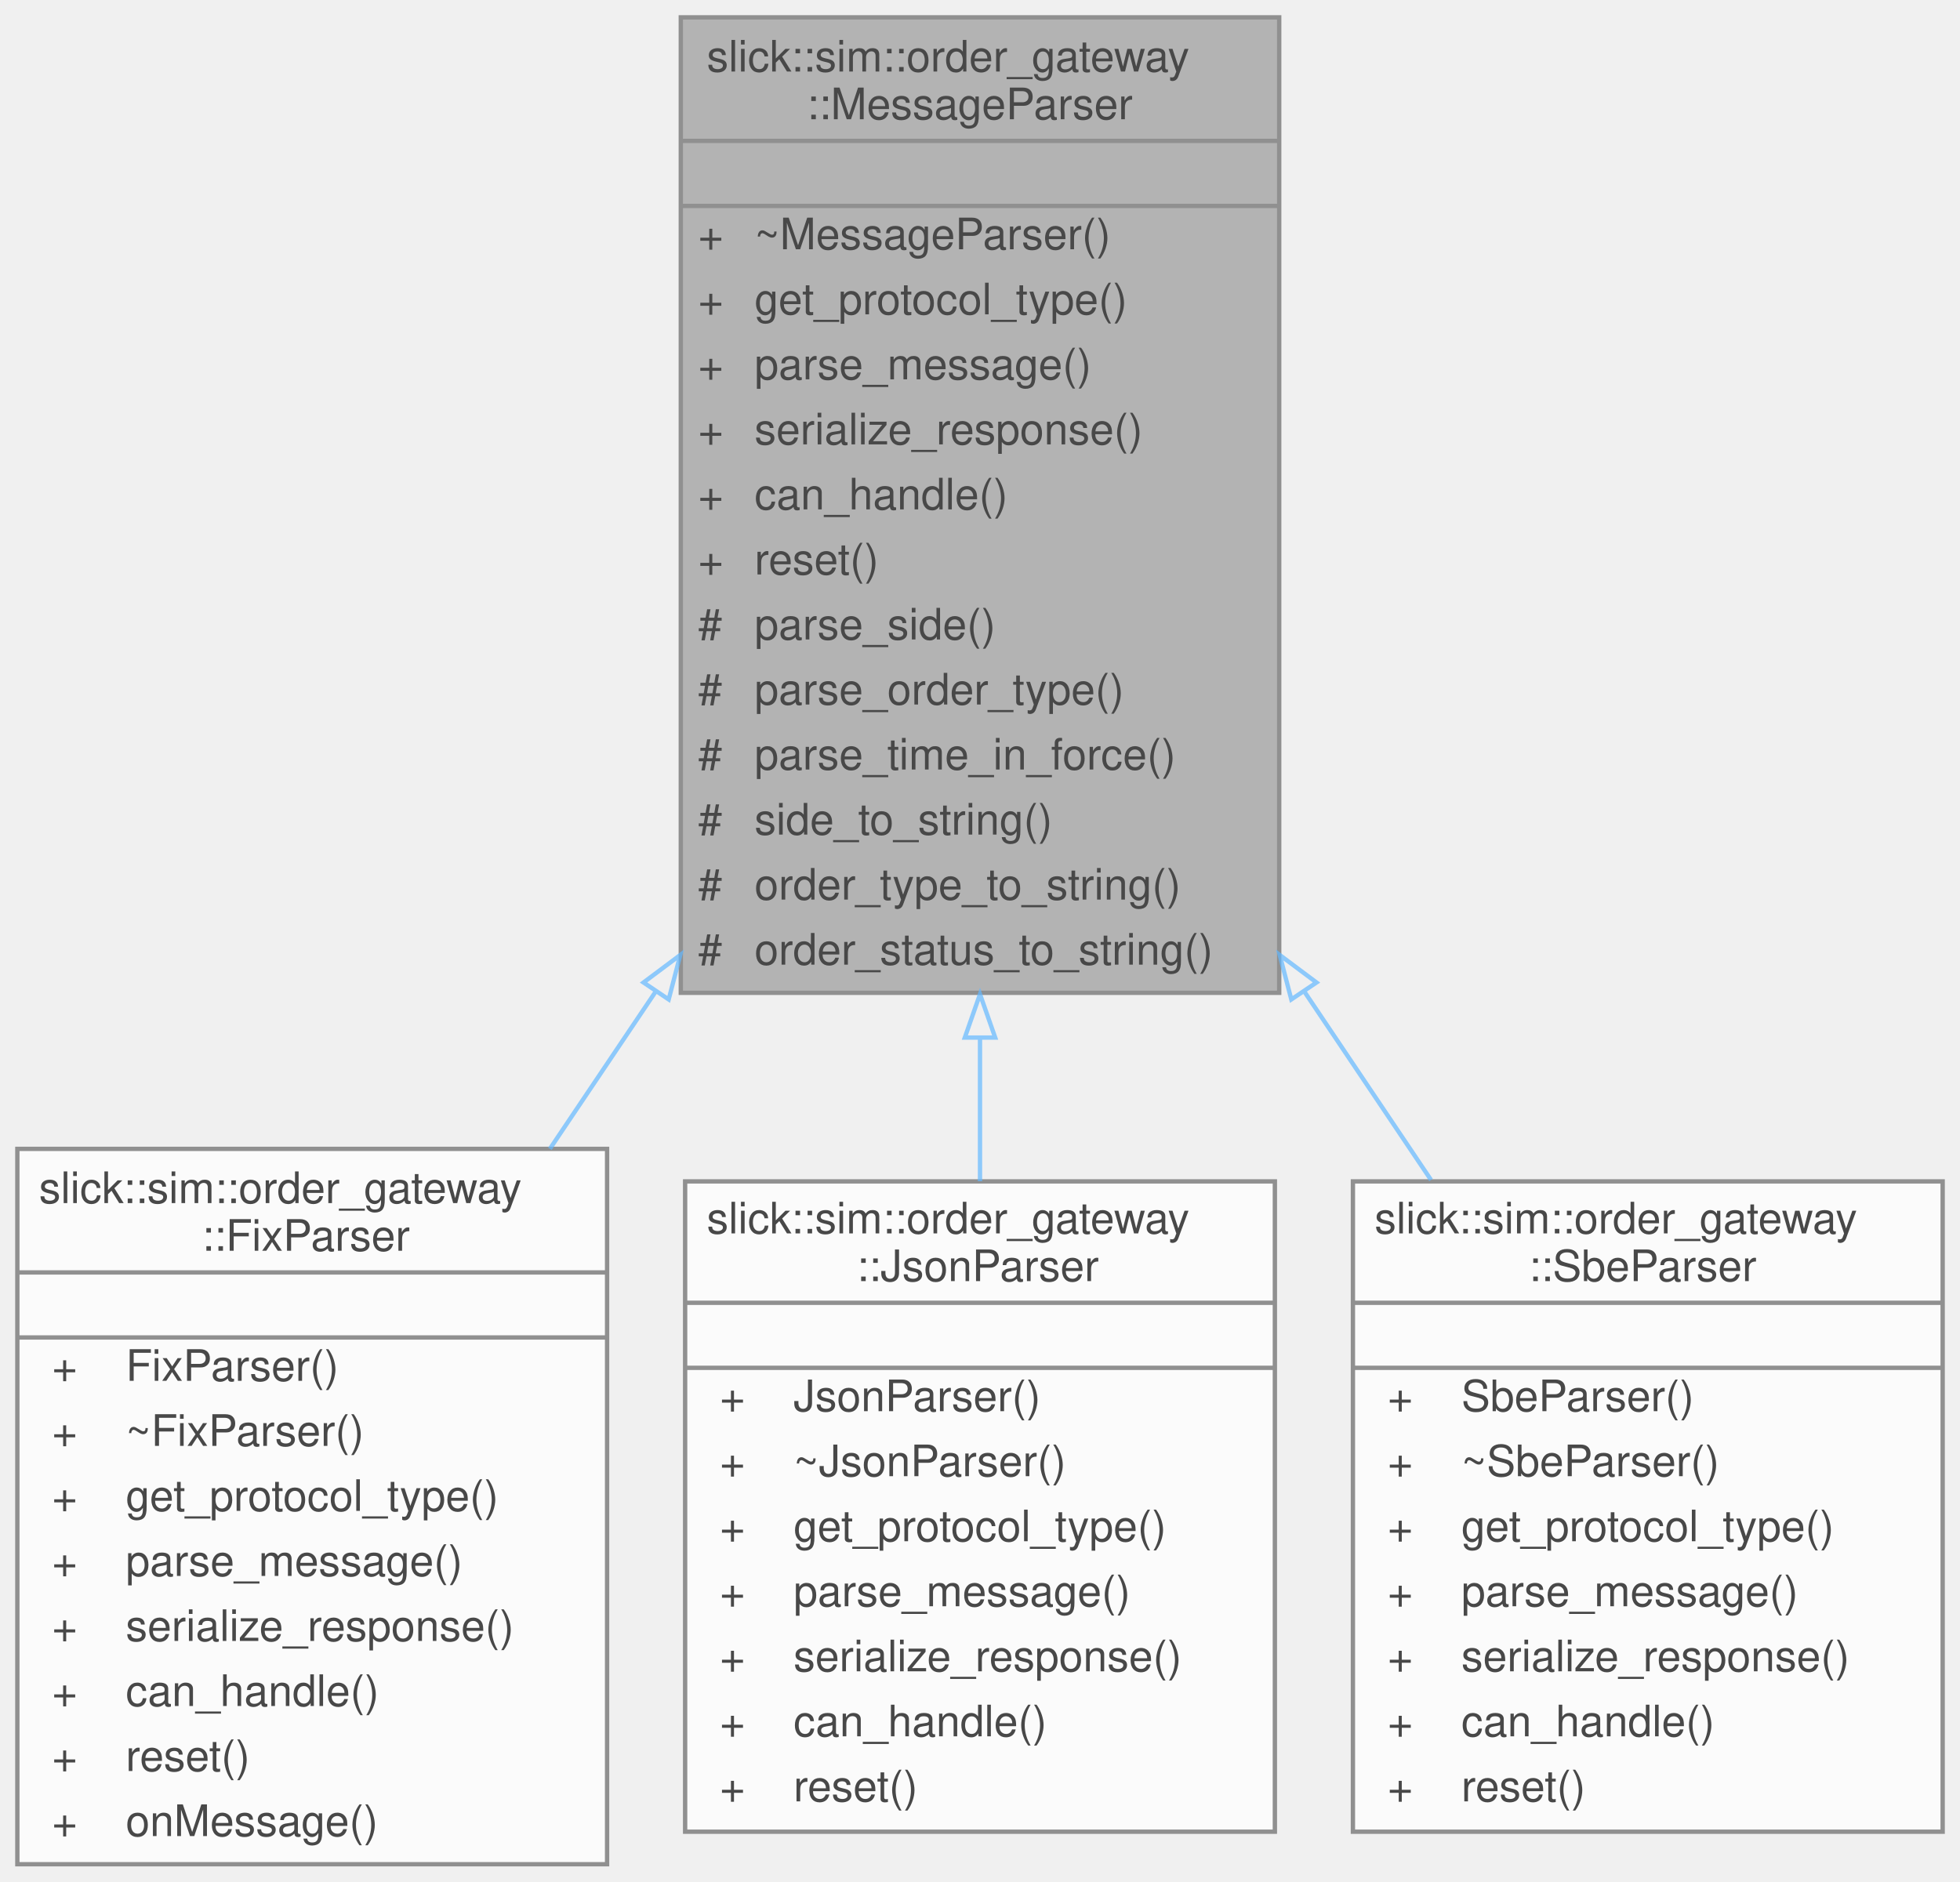
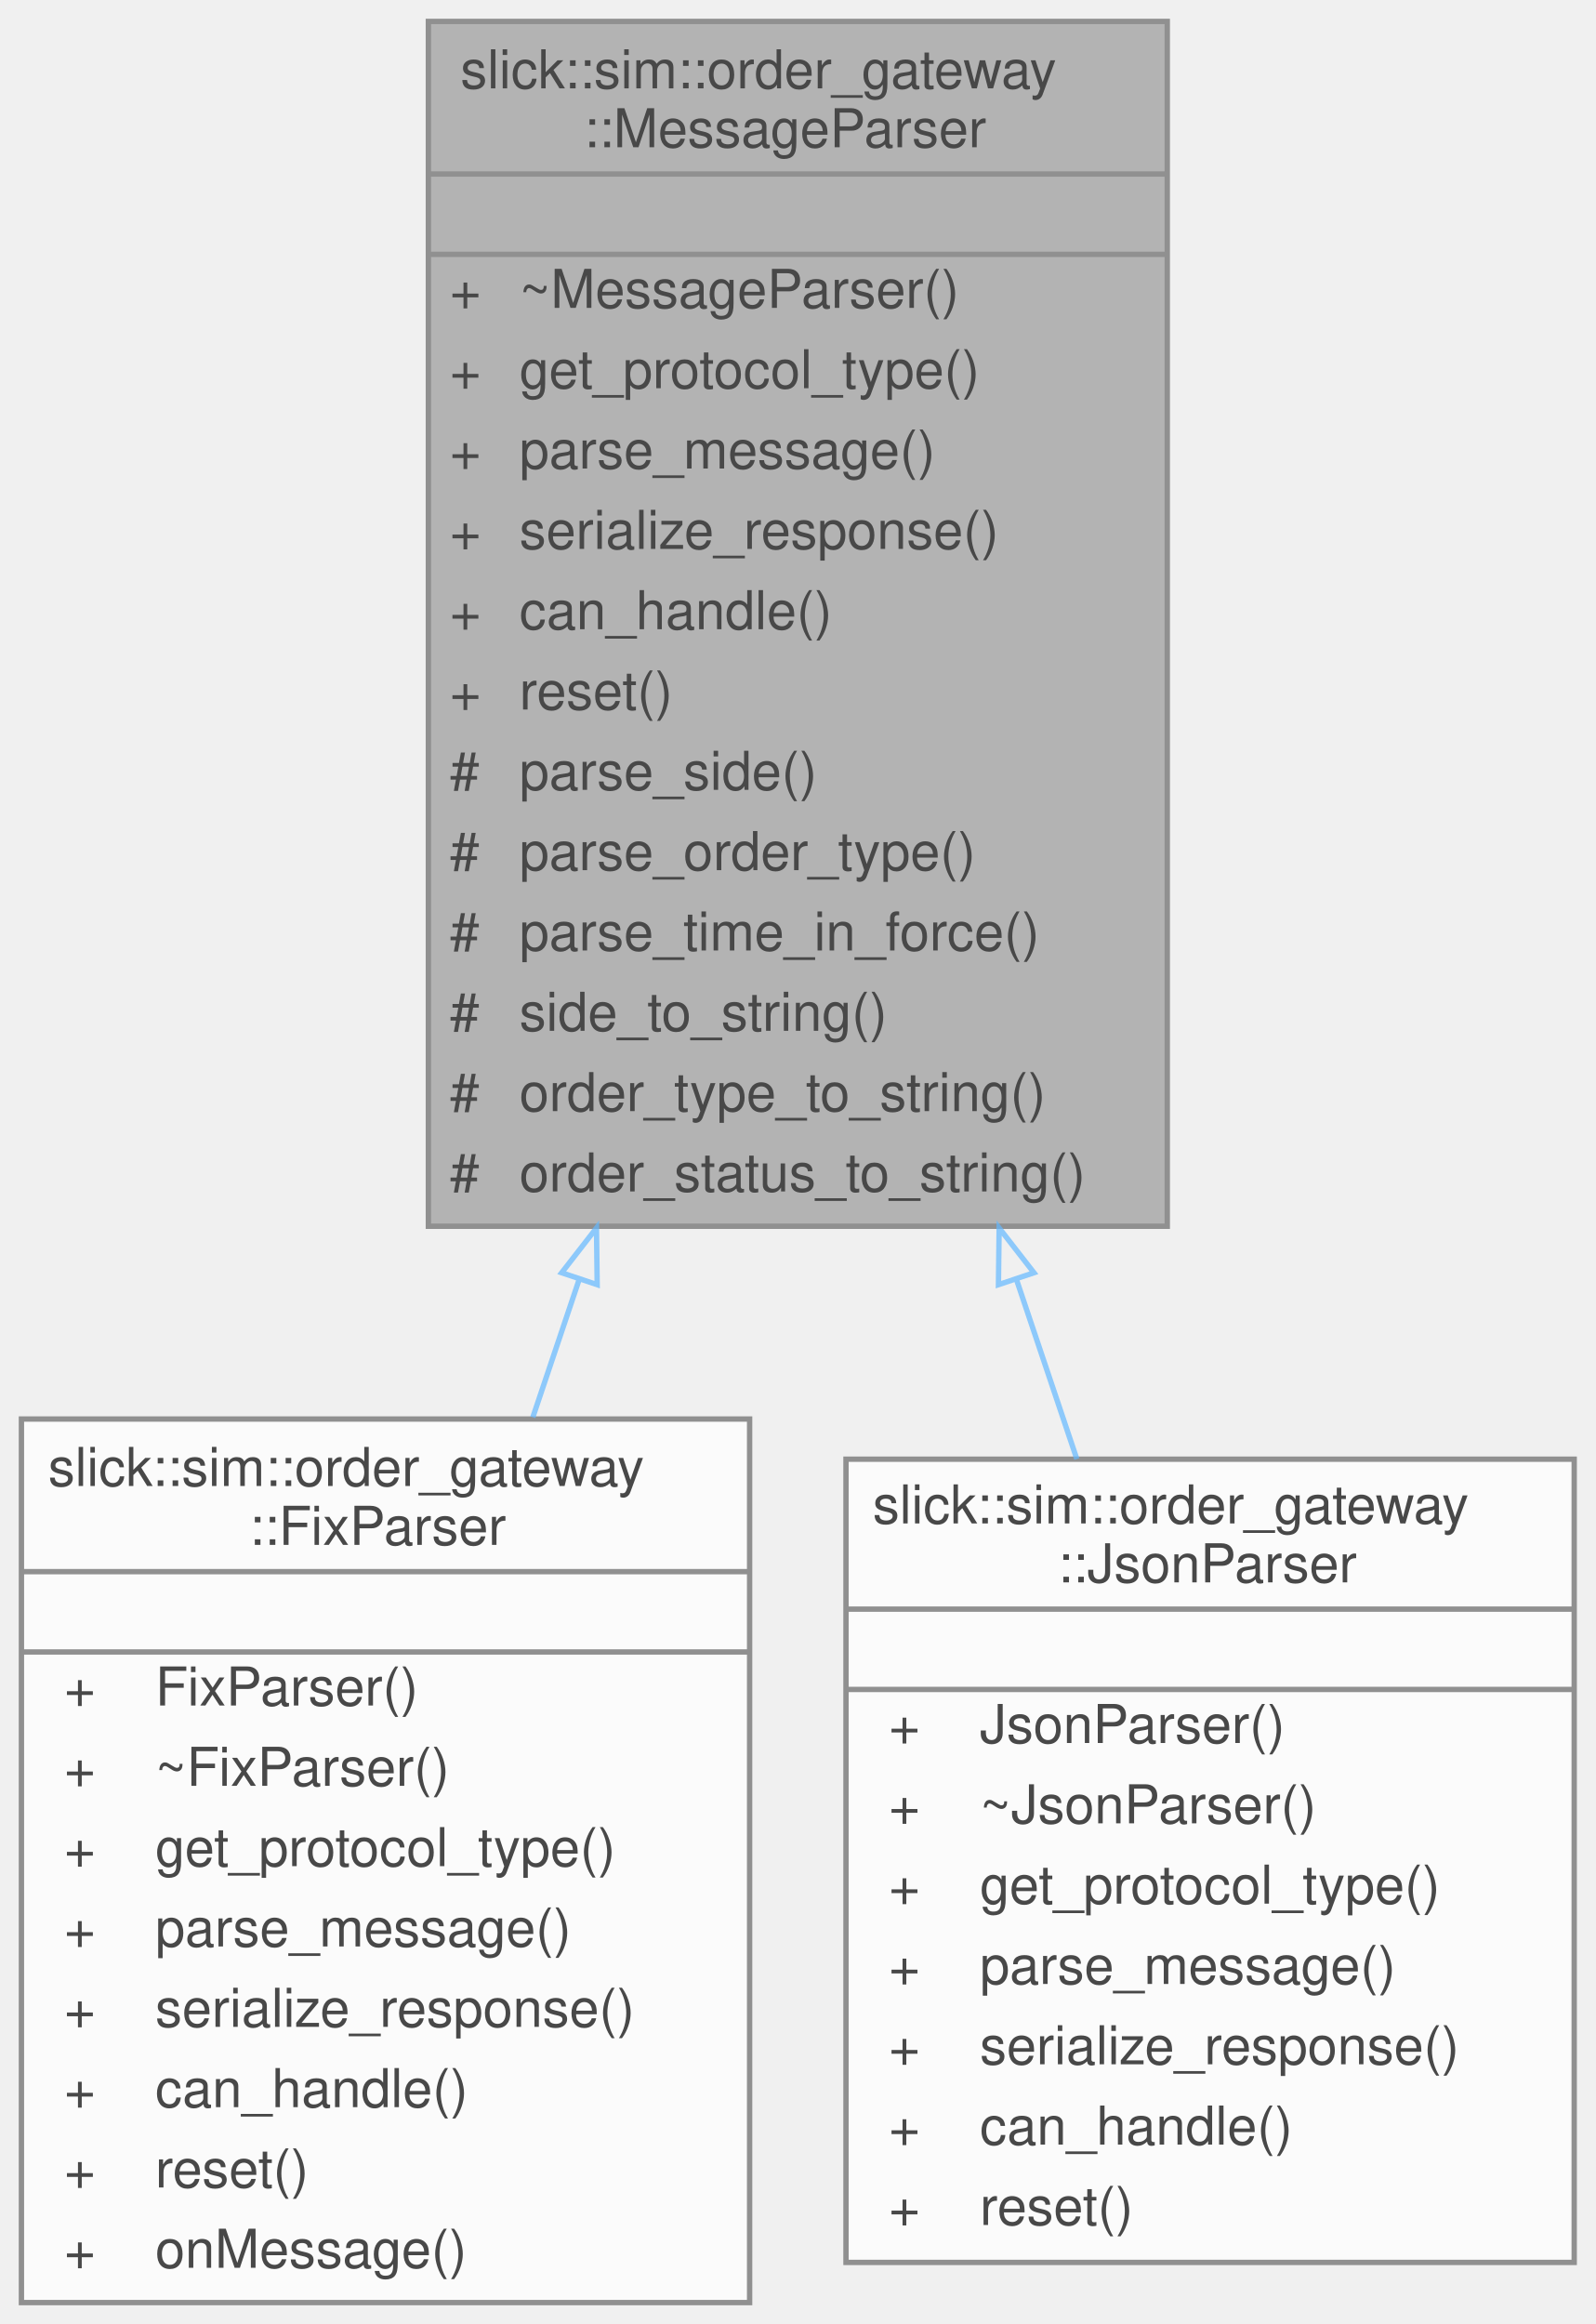
- <svg xmlns="http://www.w3.org/2000/svg" xmlns:xlink="http://www.w3.org/1999/xlink" width="452pt" height="434pt" viewBox="0.00 0.00 452.00 434.00">
+ <svg xmlns="http://www.w3.org/2000/svg" xmlns:xlink="http://www.w3.org/1999/xlink" width="298pt" height="434pt" viewBox="0.00 0.00 298.00 434.00">
  <svg id="main" version="1.1" xml:space="preserve">
    <style type="text/css">
.node, .edge {opacity: 0.7;}
.node.selected, .edge.selected {opacity: 1;}
.edge:hover path { stroke: red; }
.edge:hover polygon { stroke: red; fill: red; }
</style>
    <svg id="graph" class="graph">
      <g id="graph0" class="graph" transform="scale(1 1) rotate(0) translate(4 430)">
        <g id="Node000001" class="node">
          <g id="a_Node000001">
            <a xlink:title=" ">
-               <polygon fill="#999999" stroke="transparent" points="291,-426 153,-426 153,-201 291,-201 291,-426" />
-               <text text-anchor="start" x="159" y="-413.5" font-family="Helvetica,sans-Serif" font-size="10.00">slick::sim::order_gateway</text>
-               <text text-anchor="start" x="182" y="-402.5" font-family="Helvetica,sans-Serif" font-size="10.00">::MessageParser</text>
-               <text text-anchor="start" x="220" y="-387.5" font-family="Helvetica,sans-Serif" font-size="10.00"> </text>
-               <text text-anchor="start" x="157" y="-372.5" font-family="Helvetica,sans-Serif" font-size="10.00">+</text>
-               <text text-anchor="start" x="170" y="-372.5" font-family="Helvetica,sans-Serif" font-size="10.00">~MessageParser()</text>
-               <text text-anchor="start" x="157" y="-357.5" font-family="Helvetica,sans-Serif" font-size="10.00">+</text>
-               <text text-anchor="start" x="170" y="-357.5" font-family="Helvetica,sans-Serif" font-size="10.00">get_protocol_type()</text>
-               <text text-anchor="start" x="157" y="-342.5" font-family="Helvetica,sans-Serif" font-size="10.00">+</text>
-               <text text-anchor="start" x="170" y="-342.5" font-family="Helvetica,sans-Serif" font-size="10.00">parse_message()</text>
-               <text text-anchor="start" x="157" y="-327.5" font-family="Helvetica,sans-Serif" font-size="10.00">+</text>
-               <text text-anchor="start" x="170" y="-327.5" font-family="Helvetica,sans-Serif" font-size="10.00">serialize_response()</text>
-               <text text-anchor="start" x="157" y="-312.5" font-family="Helvetica,sans-Serif" font-size="10.00">+</text>
-               <text text-anchor="start" x="170" y="-312.5" font-family="Helvetica,sans-Serif" font-size="10.00">can_handle()</text>
-               <text text-anchor="start" x="157" y="-297.5" font-family="Helvetica,sans-Serif" font-size="10.00">+</text>
-               <text text-anchor="start" x="170" y="-297.5" font-family="Helvetica,sans-Serif" font-size="10.00">reset()</text>
-               <text text-anchor="start" x="157" y="-282.5" font-family="Helvetica,sans-Serif" font-size="10.00">#</text>
-               <text text-anchor="start" x="170" y="-282.5" font-family="Helvetica,sans-Serif" font-size="10.00">parse_side()</text>
-               <text text-anchor="start" x="157" y="-267.5" font-family="Helvetica,sans-Serif" font-size="10.00">#</text>
-               <text text-anchor="start" x="170" y="-267.5" font-family="Helvetica,sans-Serif" font-size="10.00">parse_order_type()</text>
-               <text text-anchor="start" x="157" y="-252.5" font-family="Helvetica,sans-Serif" font-size="10.00">#</text>
-               <text text-anchor="start" x="170" y="-252.5" font-family="Helvetica,sans-Serif" font-size="10.00">parse_time_in_force()</text>
-               <text text-anchor="start" x="157" y="-237.5" font-family="Helvetica,sans-Serif" font-size="10.00">#</text>
-               <text text-anchor="start" x="170" y="-237.5" font-family="Helvetica,sans-Serif" font-size="10.00">side_to_string()</text>
-               <text text-anchor="start" x="157" y="-222.5" font-family="Helvetica,sans-Serif" font-size="10.00">#</text>
-               <text text-anchor="start" x="170" y="-222.5" font-family="Helvetica,sans-Serif" font-size="10.00">order_type_to_string()</text>
-               <text text-anchor="start" x="157" y="-207.5" font-family="Helvetica,sans-Serif" font-size="10.00">#</text>
-               <text text-anchor="start" x="170" y="-207.5" font-family="Helvetica,sans-Serif" font-size="10.00">order_status_to_string()</text>
-               <polygon fill="#666666" stroke="#666666" points="153,-397.5 153,-397.5 291,-397.5 291,-397.5 153,-397.5" />
-               <polygon fill="#666666" stroke="#666666" points="153,-382.5 153,-382.5 291,-382.5 291,-382.5 153,-382.5" />
-               <polygon fill="none" stroke="#666666" points="153,-201 153,-426 291,-426 291,-201 153,-201" />
+               <polygon fill="#999999" stroke="transparent" points="214,-426 76,-426 76,-201 214,-201 214,-426" />
+               <text text-anchor="start" x="82" y="-413.5" font-family="Helvetica,sans-Serif" font-size="10.00">slick::sim::order_gateway</text>
+               <text text-anchor="start" x="105" y="-402.5" font-family="Helvetica,sans-Serif" font-size="10.00">::MessageParser</text>
+               <text text-anchor="start" x="143" y="-387.5" font-family="Helvetica,sans-Serif" font-size="10.00"> </text>
+               <text text-anchor="start" x="80" y="-372.5" font-family="Helvetica,sans-Serif" font-size="10.00">+</text>
+               <text text-anchor="start" x="93" y="-372.5" font-family="Helvetica,sans-Serif" font-size="10.00">~MessageParser()</text>
+               <text text-anchor="start" x="80" y="-357.5" font-family="Helvetica,sans-Serif" font-size="10.00">+</text>
+               <text text-anchor="start" x="93" y="-357.5" font-family="Helvetica,sans-Serif" font-size="10.00">get_protocol_type()</text>
+               <text text-anchor="start" x="80" y="-342.5" font-family="Helvetica,sans-Serif" font-size="10.00">+</text>
+               <text text-anchor="start" x="93" y="-342.5" font-family="Helvetica,sans-Serif" font-size="10.00">parse_message()</text>
+               <text text-anchor="start" x="80" y="-327.5" font-family="Helvetica,sans-Serif" font-size="10.00">+</text>
+               <text text-anchor="start" x="93" y="-327.5" font-family="Helvetica,sans-Serif" font-size="10.00">serialize_response()</text>
+               <text text-anchor="start" x="80" y="-312.5" font-family="Helvetica,sans-Serif" font-size="10.00">+</text>
+               <text text-anchor="start" x="93" y="-312.5" font-family="Helvetica,sans-Serif" font-size="10.00">can_handle()</text>
+               <text text-anchor="start" x="80" y="-297.5" font-family="Helvetica,sans-Serif" font-size="10.00">+</text>
+               <text text-anchor="start" x="93" y="-297.5" font-family="Helvetica,sans-Serif" font-size="10.00">reset()</text>
+               <text text-anchor="start" x="80" y="-282.5" font-family="Helvetica,sans-Serif" font-size="10.00">#</text>
+               <text text-anchor="start" x="93" y="-282.5" font-family="Helvetica,sans-Serif" font-size="10.00">parse_side()</text>
+               <text text-anchor="start" x="80" y="-267.5" font-family="Helvetica,sans-Serif" font-size="10.00">#</text>
+               <text text-anchor="start" x="93" y="-267.5" font-family="Helvetica,sans-Serif" font-size="10.00">parse_order_type()</text>
+               <text text-anchor="start" x="80" y="-252.5" font-family="Helvetica,sans-Serif" font-size="10.00">#</text>
+               <text text-anchor="start" x="93" y="-252.5" font-family="Helvetica,sans-Serif" font-size="10.00">parse_time_in_force()</text>
+               <text text-anchor="start" x="80" y="-237.5" font-family="Helvetica,sans-Serif" font-size="10.00">#</text>
+               <text text-anchor="start" x="93" y="-237.5" font-family="Helvetica,sans-Serif" font-size="10.00">side_to_string()</text>
+               <text text-anchor="start" x="80" y="-222.5" font-family="Helvetica,sans-Serif" font-size="10.00">#</text>
+               <text text-anchor="start" x="93" y="-222.5" font-family="Helvetica,sans-Serif" font-size="10.00">order_type_to_string()</text>
+               <text text-anchor="start" x="80" y="-207.5" font-family="Helvetica,sans-Serif" font-size="10.00">#</text>
+               <text text-anchor="start" x="93" y="-207.5" font-family="Helvetica,sans-Serif" font-size="10.00">order_status_to_string()</text>
+               <polygon fill="#666666" stroke="#666666" points="76,-397.5 76,-397.5 214,-397.5 214,-397.5 76,-397.5" />
+               <polygon fill="#666666" stroke="#666666" points="76,-382.5 76,-382.5 214,-382.5 214,-382.5 76,-382.5" />
+               <polygon fill="none" stroke="#666666" points="76,-201 76,-426 214,-426 214,-201 76,-201" />
            </a>
          </g>
        </g>
        <g id="Node000002" class="node">
          <g id="a_Node000002">
            <a xlink:href="classslick_1_1sim_1_1order__gateway_1_1FixParser.html" target="_top" xlink:title=" ">
              <polygon fill="white" stroke="transparent" points="136,-165 0,-165 0,0 136,0 136,-165" />
              <text text-anchor="start" x="5" y="-152.5" font-family="Helvetica,sans-Serif" font-size="10.00">slick::sim::order_gateway</text>
              <text text-anchor="start" x="42.5" y="-141.5" font-family="Helvetica,sans-Serif" font-size="10.00">::FixParser</text>
              <text text-anchor="start" x="66" y="-126.5" font-family="Helvetica,sans-Serif" font-size="10.00"> </text>
              <text text-anchor="start" x="8" y="-111.5" font-family="Helvetica,sans-Serif" font-size="10.00">+</text>
              <text text-anchor="start" x="25" y="-111.5" font-family="Helvetica,sans-Serif" font-size="10.00">FixParser()</text>
              <text text-anchor="start" x="8" y="-96.5" font-family="Helvetica,sans-Serif" font-size="10.00">+</text>
              <text text-anchor="start" x="25" y="-96.5" font-family="Helvetica,sans-Serif" font-size="10.00">~FixParser()</text>
              <text text-anchor="start" x="8" y="-81.5" font-family="Helvetica,sans-Serif" font-size="10.00">+</text>
              <text text-anchor="start" x="25" y="-81.5" font-family="Helvetica,sans-Serif" font-size="10.00">get_protocol_type()</text>
              <text text-anchor="start" x="8" y="-66.5" font-family="Helvetica,sans-Serif" font-size="10.00">+</text>
              <text text-anchor="start" x="25" y="-66.5" font-family="Helvetica,sans-Serif" font-size="10.00">parse_message()</text>
              <text text-anchor="start" x="8" y="-51.5" font-family="Helvetica,sans-Serif" font-size="10.00">+</text>
              <text text-anchor="start" x="25" y="-51.5" font-family="Helvetica,sans-Serif" font-size="10.00">serialize_response()</text>
              <text text-anchor="start" x="8" y="-36.5" font-family="Helvetica,sans-Serif" font-size="10.00">+</text>
              <text text-anchor="start" x="25" y="-36.5" font-family="Helvetica,sans-Serif" font-size="10.00">can_handle()</text>
              <text text-anchor="start" x="8" y="-21.5" font-family="Helvetica,sans-Serif" font-size="10.00">+</text>
              <text text-anchor="start" x="25" y="-21.5" font-family="Helvetica,sans-Serif" font-size="10.00">reset()</text>
              <text text-anchor="start" x="8" y="-6.5" font-family="Helvetica,sans-Serif" font-size="10.00">+</text>
              <text text-anchor="start" x="25" y="-6.5" font-family="Helvetica,sans-Serif" font-size="10.00">onMessage()</text>
              <polygon fill="#666666" stroke="#666666" points="0,-136.5 0,-136.5 136,-136.5 136,-136.5 0,-136.5" />
              <polygon fill="#666666" stroke="#666666" points="0,-121.5 0,-121.5 136,-121.5 136,-121.5 0,-121.5" />
              <polygon fill="none" stroke="#666666" points="0,0 0,-165 136,-165 136,0 0,0" />
            </a>
          </g>
        </g>
        <g id="edge1_Node000001_Node000002" class="edge">
          <g id="a_edge1_Node000001_Node000002">
            <a xlink:title=" ">
-               <path fill="none" stroke="#63b8ff" d="M147.2,-201.27C138.98,-189.05 130.73,-176.77 122.81,-165.01" />
-               <polygon fill="none" stroke="#63b8ff" points="144.4,-203.38 152.88,-209.72 150.21,-199.47 144.4,-203.38" />
+               <path fill="none" stroke="#63b8ff" d="M104.21,-191.19C101.27,-182.44 98.35,-173.75 95.51,-165.32" />
+               <polygon fill="none" stroke="#63b8ff" points="100.9,-192.32 107.4,-200.68 107.53,-190.09 100.9,-192.32" />
            </a>
          </g>
        </g>
        <g id="Node000003" class="node">
          <g id="a_Node000003">
            <a xlink:href="classslick_1_1sim_1_1order__gateway_1_1JsonParser.html" target="_top" xlink:title=" ">
              <polygon fill="white" stroke="transparent" points="290,-157.5 154,-157.5 154,-7.5 290,-7.5 290,-157.5" />
              <text text-anchor="start" x="159" y="-145.5" font-family="Helvetica,sans-Serif" font-size="10.00">slick::sim::order_gateway</text>
              <text text-anchor="start" x="193.5" y="-134.5" font-family="Helvetica,sans-Serif" font-size="10.00">::JsonParser</text>
              <text text-anchor="start" x="220" y="-119.5" font-family="Helvetica,sans-Serif" font-size="10.00"> </text>
              <text text-anchor="start" x="162" y="-104.5" font-family="Helvetica,sans-Serif" font-size="10.00">+</text>
              <text text-anchor="start" x="179" y="-104.5" font-family="Helvetica,sans-Serif" font-size="10.00">JsonParser()</text>
              <text text-anchor="start" x="162" y="-89.5" font-family="Helvetica,sans-Serif" font-size="10.00">+</text>
              <text text-anchor="start" x="179" y="-89.5" font-family="Helvetica,sans-Serif" font-size="10.00">~JsonParser()</text>
              <text text-anchor="start" x="162" y="-74.5" font-family="Helvetica,sans-Serif" font-size="10.00">+</text>
              <text text-anchor="start" x="179" y="-74.5" font-family="Helvetica,sans-Serif" font-size="10.00">get_protocol_type()</text>
              <text text-anchor="start" x="162" y="-59.5" font-family="Helvetica,sans-Serif" font-size="10.00">+</text>
              <text text-anchor="start" x="179" y="-59.5" font-family="Helvetica,sans-Serif" font-size="10.00">parse_message()</text>
              <text text-anchor="start" x="162" y="-44.5" font-family="Helvetica,sans-Serif" font-size="10.00">+</text>
              <text text-anchor="start" x="179" y="-44.5" font-family="Helvetica,sans-Serif" font-size="10.00">serialize_response()</text>
              <text text-anchor="start" x="162" y="-29.5" font-family="Helvetica,sans-Serif" font-size="10.00">+</text>
              <text text-anchor="start" x="179" y="-29.5" font-family="Helvetica,sans-Serif" font-size="10.00">can_handle()</text>
              <text text-anchor="start" x="162" y="-14.5" font-family="Helvetica,sans-Serif" font-size="10.00">+</text>
              <text text-anchor="start" x="179" y="-14.5" font-family="Helvetica,sans-Serif" font-size="10.00">reset()</text>
              <polygon fill="#666666" stroke="#666666" points="154,-129.5 154,-129.5 290,-129.5 290,-129.5 154,-129.5" />
              <polygon fill="#666666" stroke="#666666" points="154,-114.5 154,-114.5 290,-114.5 290,-114.5 154,-114.5" />
              <polygon fill="none" stroke="#666666" points="154,-7.5 154,-157.5 290,-157.5 290,-7.5 154,-7.5" />
            </a>
          </g>
        </g>
        <g id="edge2_Node000001_Node000003" class="edge">
          <g id="a_edge2_Node000001_Node000003">
            <a xlink:title=" ">
-               <path fill="none" stroke="#63b8ff" d="M222,-190.39C222,-179.19 222,-168.1 222,-157.53" />
-               <polygon fill="none" stroke="#63b8ff" points="218.5,-190.68 222,-200.68 225.5,-190.68 218.5,-190.68" />
-             </a>
-           </g>
-         </g>
-         <g id="Node000004" class="node">
-           <g id="a_Node000004">
-             <a xlink:href="classslick_1_1sim_1_1order__gateway_1_1SbeParser.html" target="_top" xlink:title=" ">
-               <polygon fill="white" stroke="transparent" points="444,-157.5 308,-157.5 308,-7.5 444,-7.5 444,-157.5" />
-               <text text-anchor="start" x="313" y="-145.5" font-family="Helvetica,sans-Serif" font-size="10.00">slick::sim::order_gateway</text>
-               <text text-anchor="start" x="348.5" y="-134.5" font-family="Helvetica,sans-Serif" font-size="10.00">::SbeParser</text>
-               <text text-anchor="start" x="374" y="-119.5" font-family="Helvetica,sans-Serif" font-size="10.00"> </text>
-               <text text-anchor="start" x="316" y="-104.5" font-family="Helvetica,sans-Serif" font-size="10.00">+</text>
-               <text text-anchor="start" x="333" y="-104.5" font-family="Helvetica,sans-Serif" font-size="10.00">SbeParser()</text>
-               <text text-anchor="start" x="316" y="-89.5" font-family="Helvetica,sans-Serif" font-size="10.00">+</text>
-               <text text-anchor="start" x="333" y="-89.5" font-family="Helvetica,sans-Serif" font-size="10.00">~SbeParser()</text>
-               <text text-anchor="start" x="316" y="-74.5" font-family="Helvetica,sans-Serif" font-size="10.00">+</text>
-               <text text-anchor="start" x="333" y="-74.5" font-family="Helvetica,sans-Serif" font-size="10.00">get_protocol_type()</text>
-               <text text-anchor="start" x="316" y="-59.5" font-family="Helvetica,sans-Serif" font-size="10.00">+</text>
-               <text text-anchor="start" x="333" y="-59.5" font-family="Helvetica,sans-Serif" font-size="10.00">parse_message()</text>
-               <text text-anchor="start" x="316" y="-44.5" font-family="Helvetica,sans-Serif" font-size="10.00">+</text>
-               <text text-anchor="start" x="333" y="-44.5" font-family="Helvetica,sans-Serif" font-size="10.00">serialize_response()</text>
-               <text text-anchor="start" x="316" y="-29.5" font-family="Helvetica,sans-Serif" font-size="10.00">+</text>
-               <text text-anchor="start" x="333" y="-29.5" font-family="Helvetica,sans-Serif" font-size="10.00">can_handle()</text>
-               <text text-anchor="start" x="316" y="-14.5" font-family="Helvetica,sans-Serif" font-size="10.00">+</text>
-               <text text-anchor="start" x="333" y="-14.5" font-family="Helvetica,sans-Serif" font-size="10.00">reset()</text>
-               <polygon fill="#666666" stroke="#666666" points="308,-129.5 308,-129.5 444,-129.5 444,-129.5 308,-129.5" />
-               <polygon fill="#666666" stroke="#666666" points="308,-114.5 308,-114.5 444,-114.5 444,-114.5 308,-114.5" />
-               <polygon fill="none" stroke="#666666" points="308,-7.5 308,-157.5 444,-157.5 444,-7.5 308,-7.5" />
-             </a>
-           </g>
-         </g>
-         <g id="edge3_Node000001_Node000004" class="edge">
-           <g id="a_edge3_Node000001_Node000004">
-             <a xlink:title=" ">
-               <path fill="none" stroke="#63b8ff" d="M296.92,-201.1C306.79,-186.42 316.7,-171.68 326.01,-157.83" />
-               <polygon fill="none" stroke="#63b8ff" points="293.79,-199.47 291.12,-209.72 299.6,-203.38 293.79,-199.47" />
+               <path fill="none" stroke="#63b8ff" d="M185.83,-191.07C189.67,-179.65 193.48,-168.31 197.11,-157.53" />
+               <polygon fill="none" stroke="#63b8ff" points="182.47,-190.09 182.6,-200.68 189.1,-192.32 182.47,-190.09" />
            </a>
          </g>
        </g>
      </g>
    </svg>
  </svg>
  <style type="text/css">

[data-mouse-over-selected='false'] { opacity: 0.7; }
[data-mouse-over-selected='true']  { opacity: 1.0; }

</style>
</svg>
